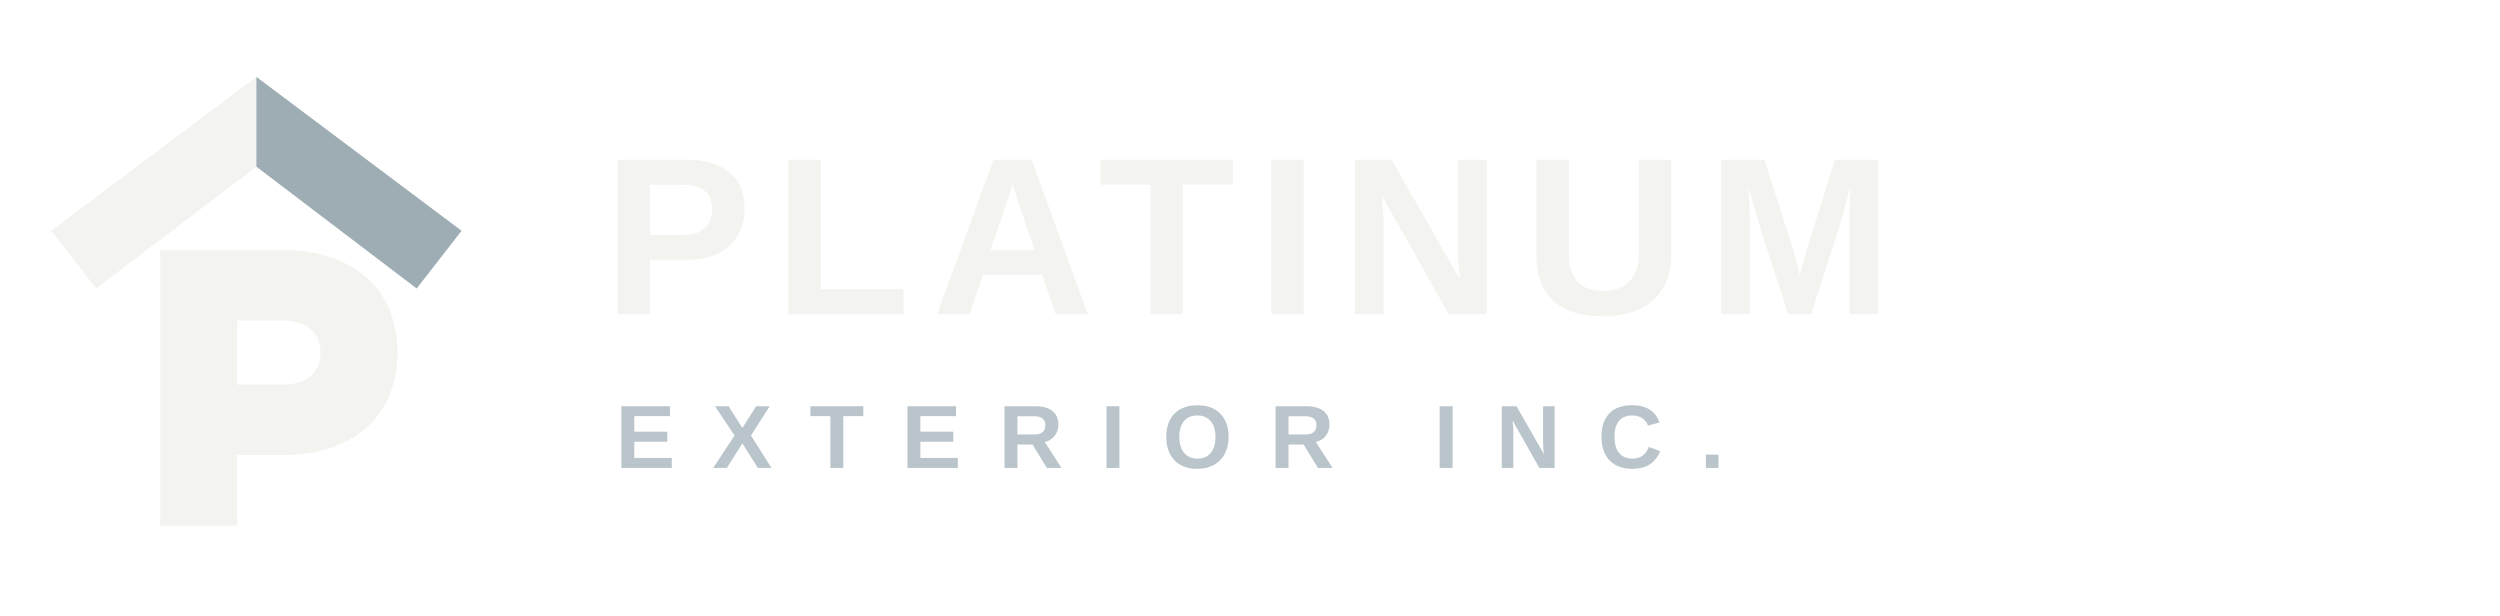
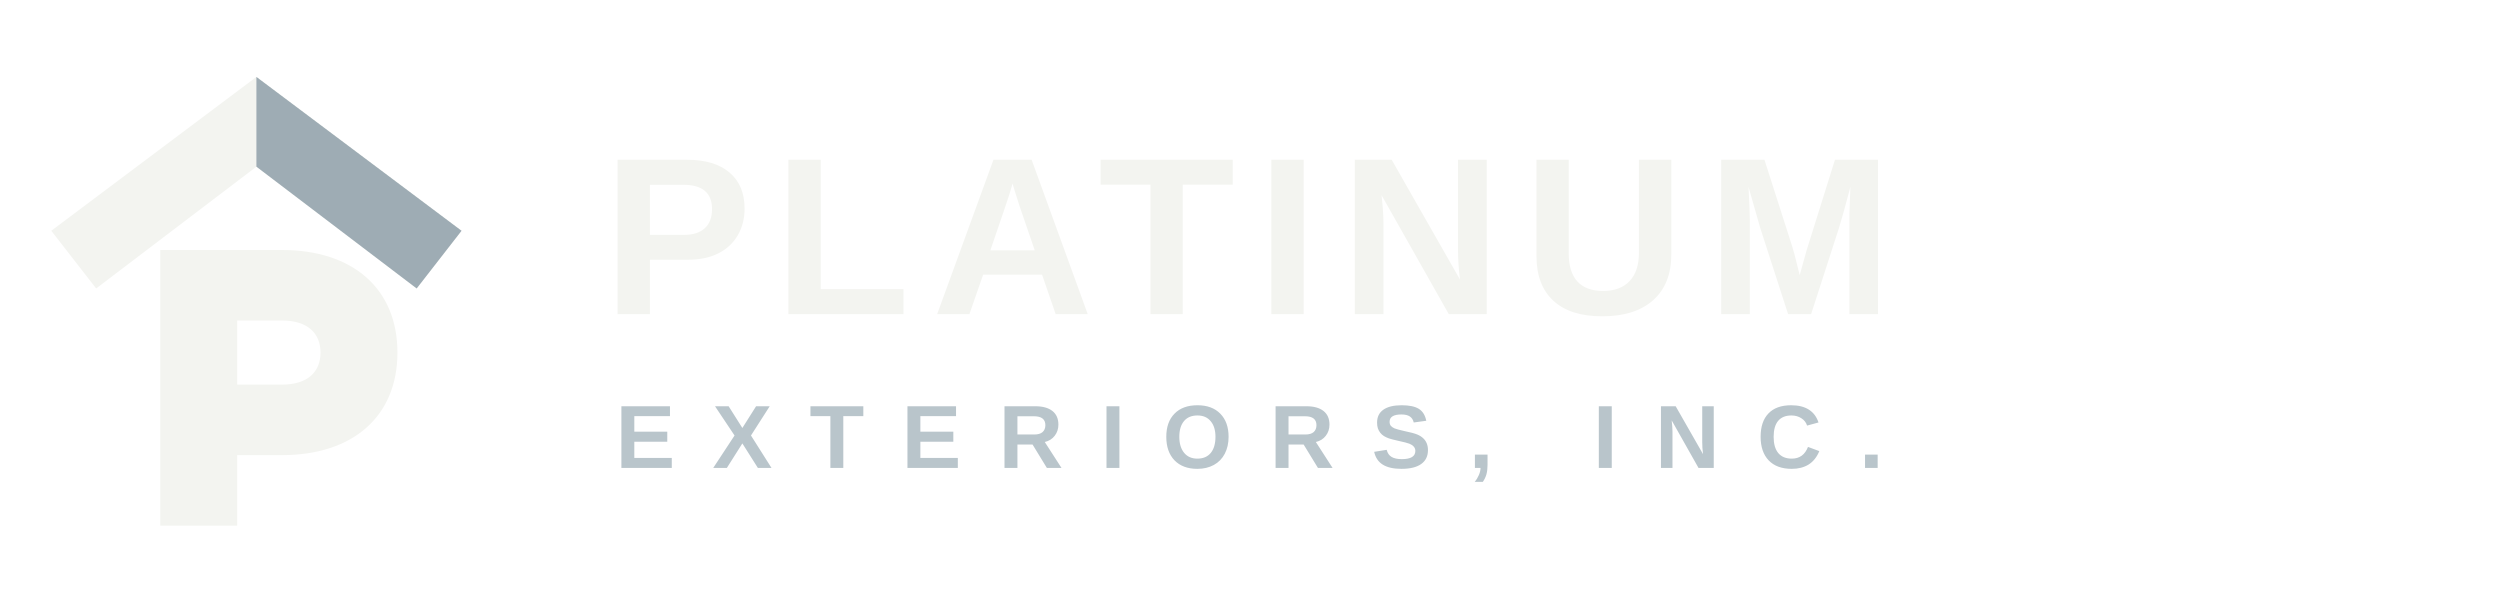
<svg xmlns="http://www.w3.org/2000/svg" width="390" height="96" viewBox="0 0 390 96" role="img" aria-labelledby="title">
  <g transform="translate(4 8)">
    <path d="M4 28 36 4 68 28 61 37 36 18 11 37Z" fill="#f3f4f0" />
    <path d="m36 4 32 24-7 9-25-19Z" fill="#9eacb4" />
    <path fill-rule="evenodd" d="M21 31h19c11 0 18 6 18 16s-7 16-18 16h-7v11H21V31Zm12 11v10h7c4 0 6-2 6-5s-2-5-6-5h-7Z" fill="#f3f4f0" />
  </g>
  <g font-family="Arial, Helvetica, sans-serif">
    <text x="94" y="49" fill="#f3f4f0" font-size="35" font-weight="700" letter-spacing="3.3">PLATINUM</text>
-     <text x="96" y="73" fill="#b9c5cb" font-size="14" font-weight="600" letter-spacing="5.8">EXTERIOR INC.</text>
+     <text x="96" y="73" fill="#b9c5cb" font-size="14" font-weight="600" letter-spacing="5.8">EXTERIORS, INC.</text>
  </g>
</svg>
